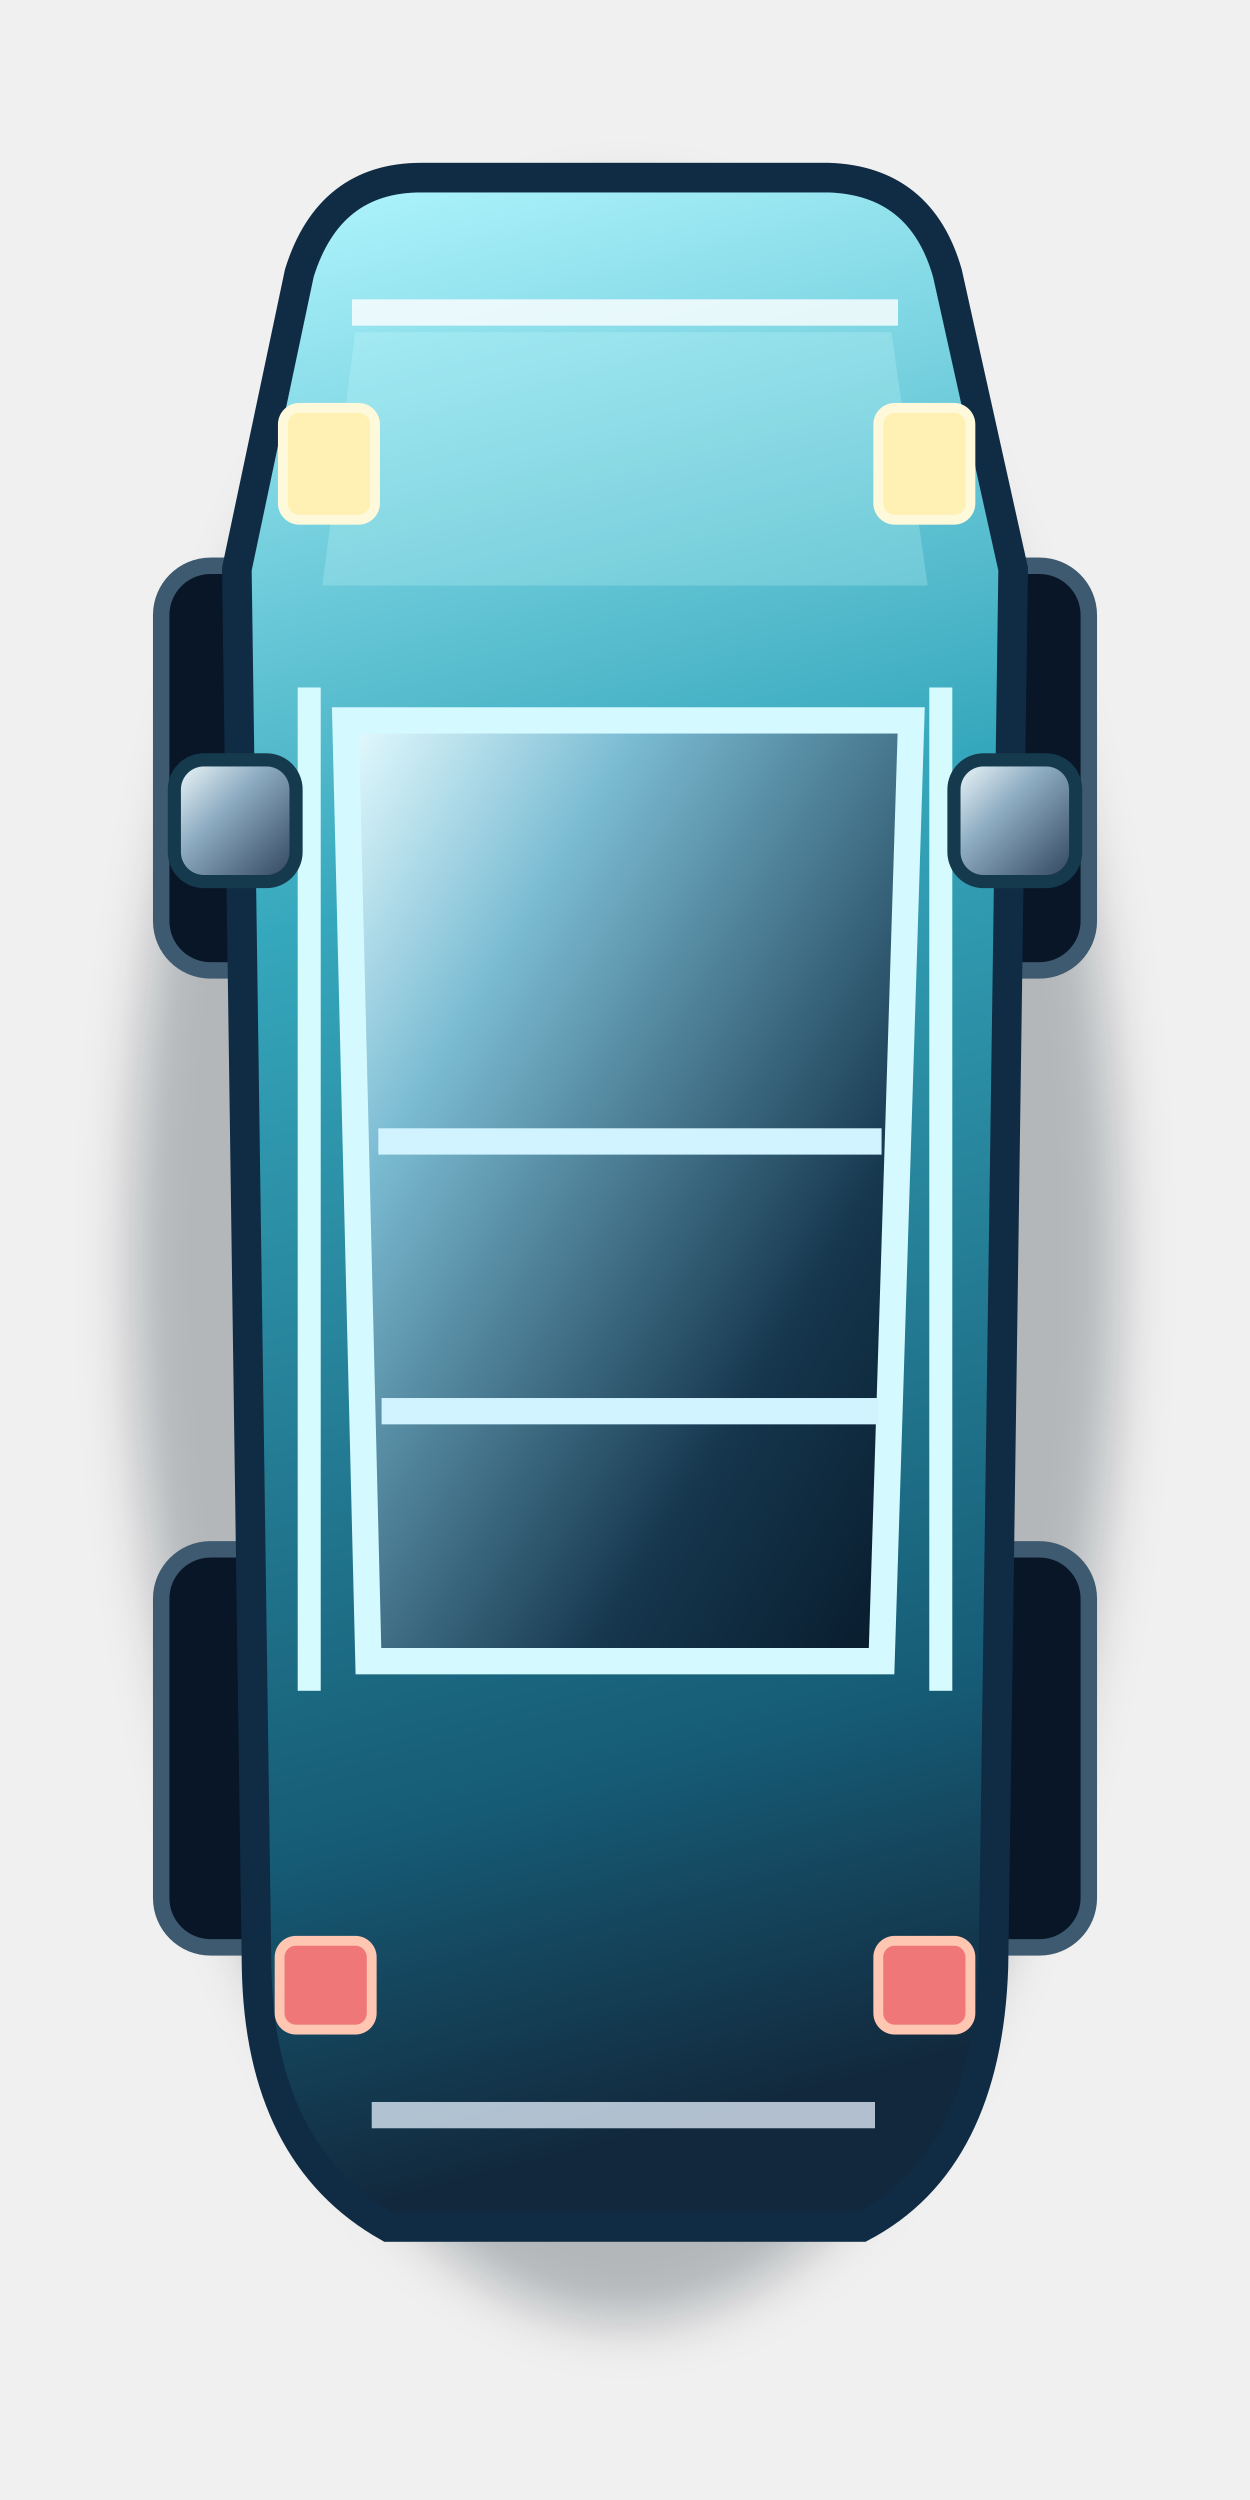
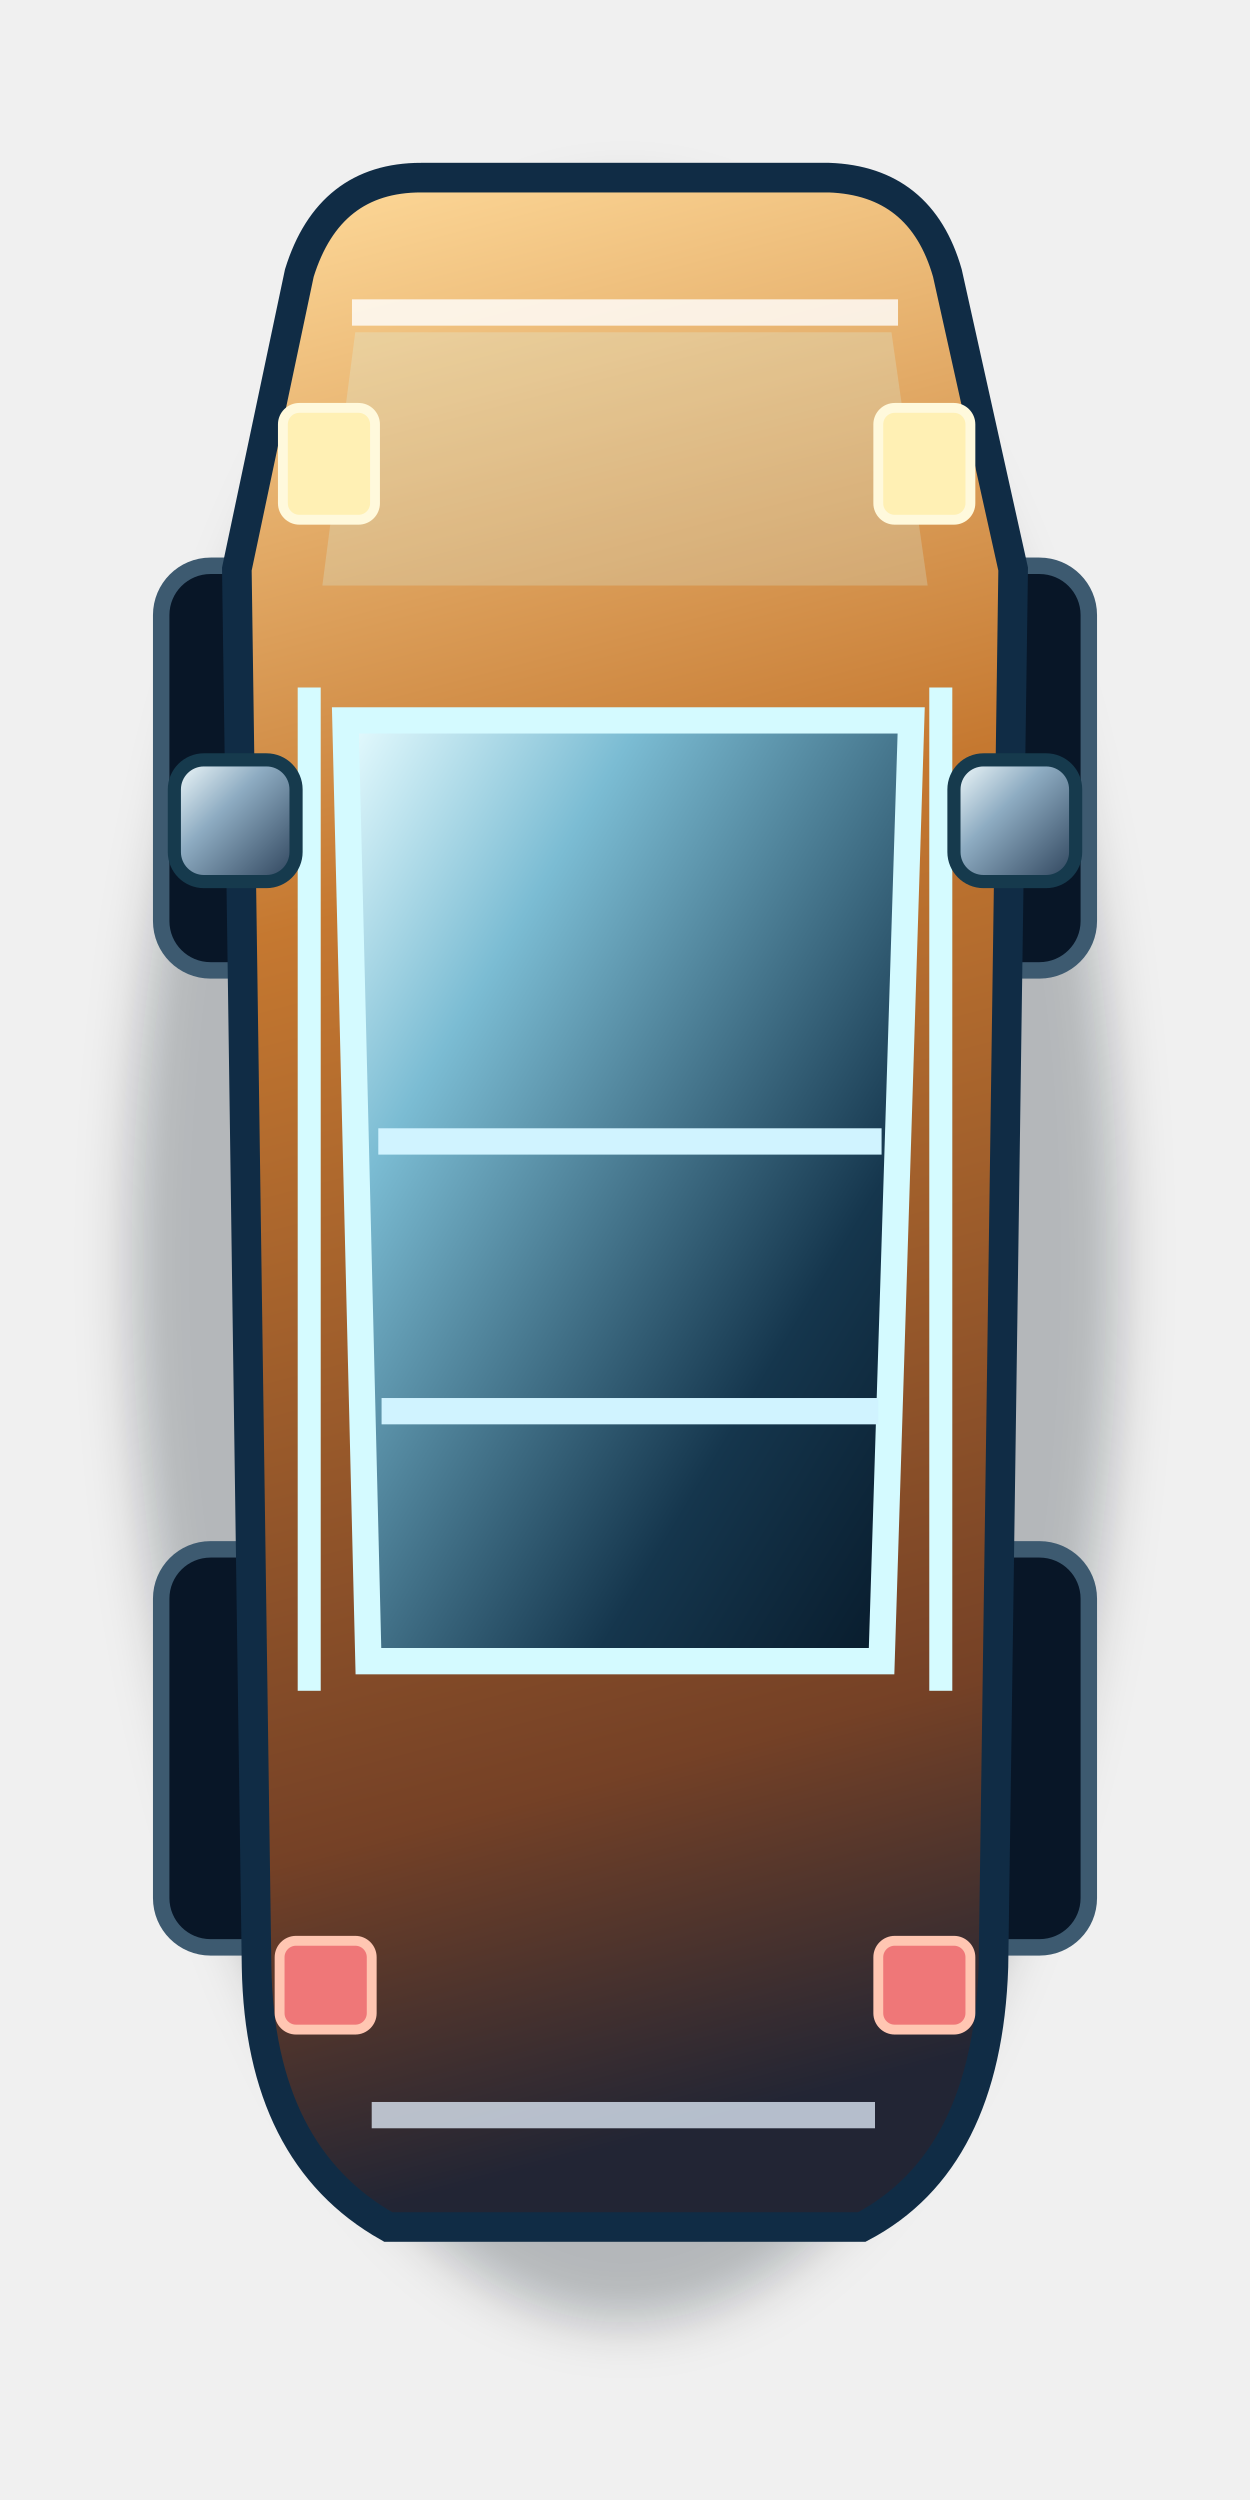
<svg xmlns="http://www.w3.org/2000/svg" width="380" height="760" viewBox="0 0 380 760" role="img" aria-label="Cape Trail top-down view">
  <defs>
    <linearGradient id="paint" x1="0" x2=".1" y1="0" y2="1">
-       <stop stop-color="#b3f7ff" />
-       <stop offset=".37" stop-color="#35a7bc" />
-       <stop offset=".82" stop-color="#165b75" />
-       <stop offset="1" stop-color="#12283c" />
+       <stop stop-color="#ffdb9b" />
+       <stop offset=".37" stop-color="#c57830" />
+       <stop offset=".82" stop-color="#754126" />
+       <stop offset="1" stop-color="#222534" />
    </linearGradient>
    <linearGradient id="window" x1="0" x2="1" y1="0" y2="1">
      <stop stop-color="#e7fcff" />
      <stop offset=".26" stop-color="#7bbcd3" />
      <stop offset=".72" stop-color="#15364d" />
      <stop offset="1" stop-color="#071929" />
    </linearGradient>
    <linearGradient id="chrome" x1="0" x2="1" y1="0" y2="1">
      <stop stop-color="#f7ffff" />
      <stop offset=".4" stop-color="#8eacc2" />
      <stop offset="1" stop-color="#2b4058" />
    </linearGradient>
    <filter id="shadow" x="-30%" y="-40%" width="160%" height="180%">
      <feGaussianBlur stdDeviation="8" />
    </filter>
  </defs>
  <ellipse cx="190" cy="383" rx="150" ry="323" fill="#010816" opacity=".25" filter="url(#shadow)" />
  <rect x="49" y="172" width="45" height="123" rx="15" fill="#081627" stroke="#3d5a70" stroke-width="5" />
  <rect x="49" y="471" width="45" height="121" rx="15" fill="#081627" stroke="#3d5a70" stroke-width="5" />
  <rect x="286" y="172" width="45" height="123" rx="15" fill="#081627" stroke="#3d5a70" stroke-width="5" />
  <rect x="286" y="471" width="45" height="121" rx="15" fill="#081627" stroke="#3d5a70" stroke-width="5" />
  <path d="M91 83Q100 54 128 54H252Q280 55 288 83L308 173L302 598Q300 657 262 677H118Q79 655 78 598L72 173Z" fill="url(#paint)" stroke="#102c45" stroke-width="9" />
  <path d="M108 101H271L282 178H98Z" fill="#d8ffff" opacity=".22" />
  <path d="M105 219H277L268 505H112Z" fill="url(#window)" stroke="#d4faff" stroke-width="8" />
  <path d="M115 347H268 M116 429H267" stroke="#d0f3ff" stroke-width="8" />
  <path d="M94 209V514 M286 209V514" stroke="#d5fbff" stroke-width="7" />
  <path d="M107 95H273" stroke="#ffffff" stroke-width="8" opacity=".8" />
  <path d="M113 643H266" stroke="#e5f2ff" stroke-width="8" opacity=".75" />
  <rect x="86" y="124" width="28" height="34" rx="5" fill="#fff0b4" stroke="#fff9dc" stroke-width="3" />
  <rect x="267" y="124" width="28" height="34" rx="5" fill="#fff0b4" stroke="#fff9dc" stroke-width="3" />
  <rect x="85" y="590" width="28" height="27" rx="5" fill="#ef7778" stroke="#ffc6b2" stroke-width="3" />
  <rect x="267" y="590" width="28" height="27" rx="5" fill="#ef7778" stroke="#ffc6b2" stroke-width="3" />
  <rect x="53" y="231" width="37" height="37" rx="9" fill="url(#chrome)" stroke="#163a4d" stroke-width="4" />
  <rect x="290" y="231" width="37" height="37" rx="9" fill="url(#chrome)" stroke="#163a4d" stroke-width="4" />
</svg>
